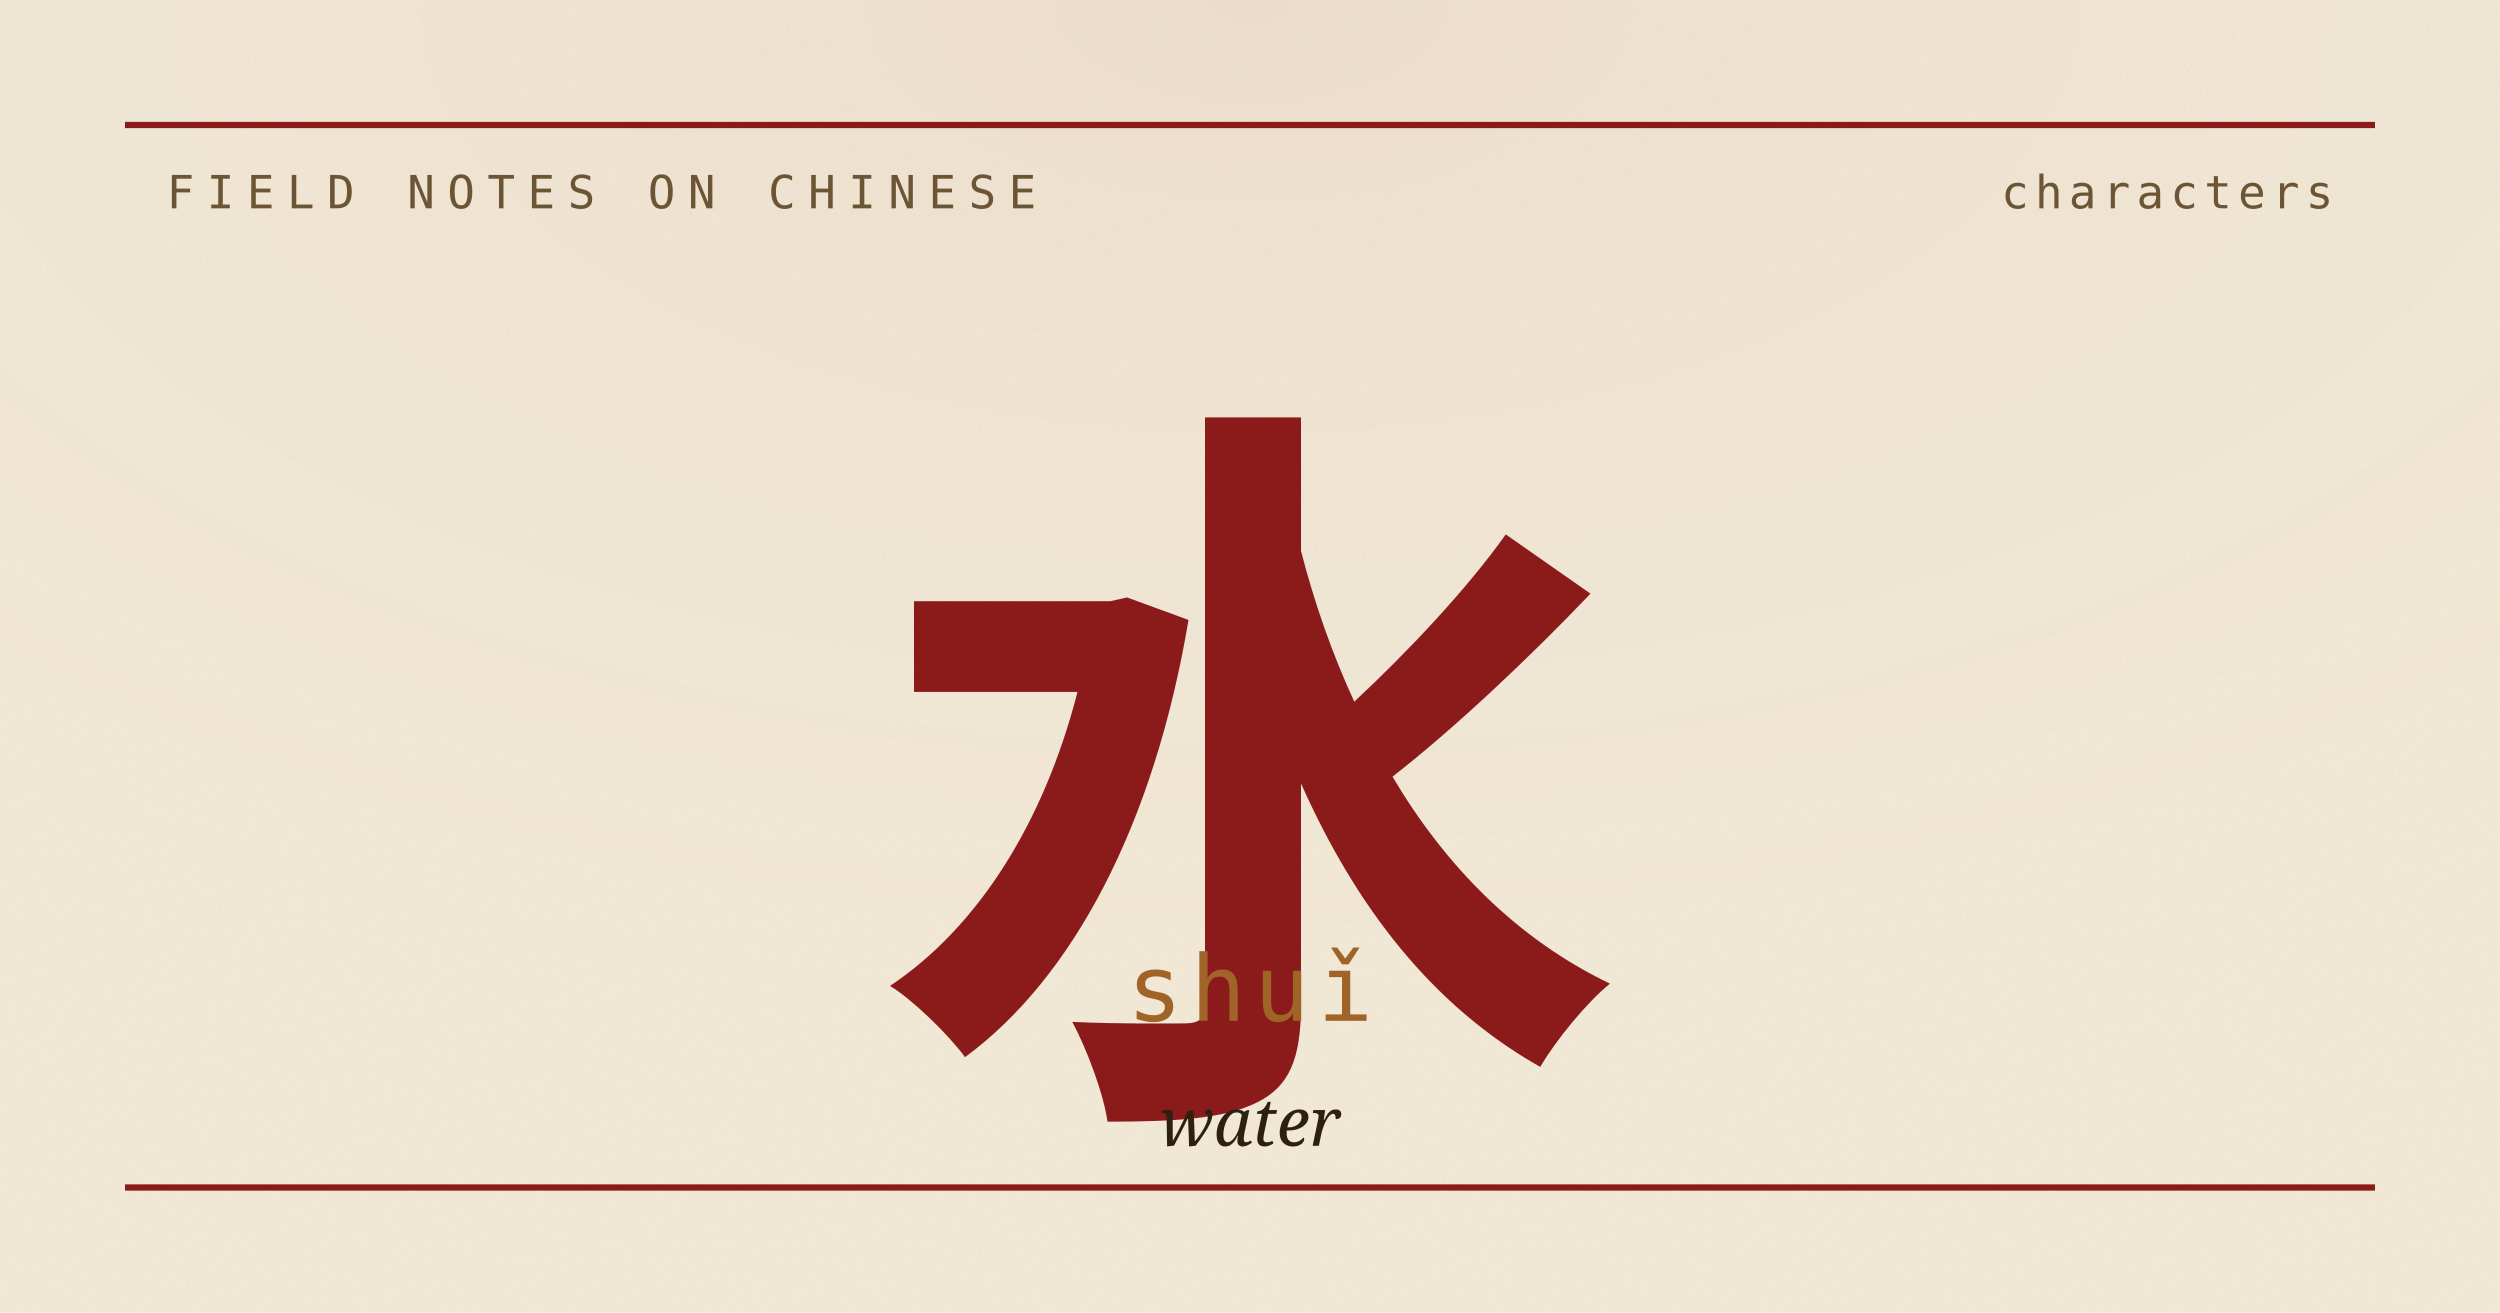
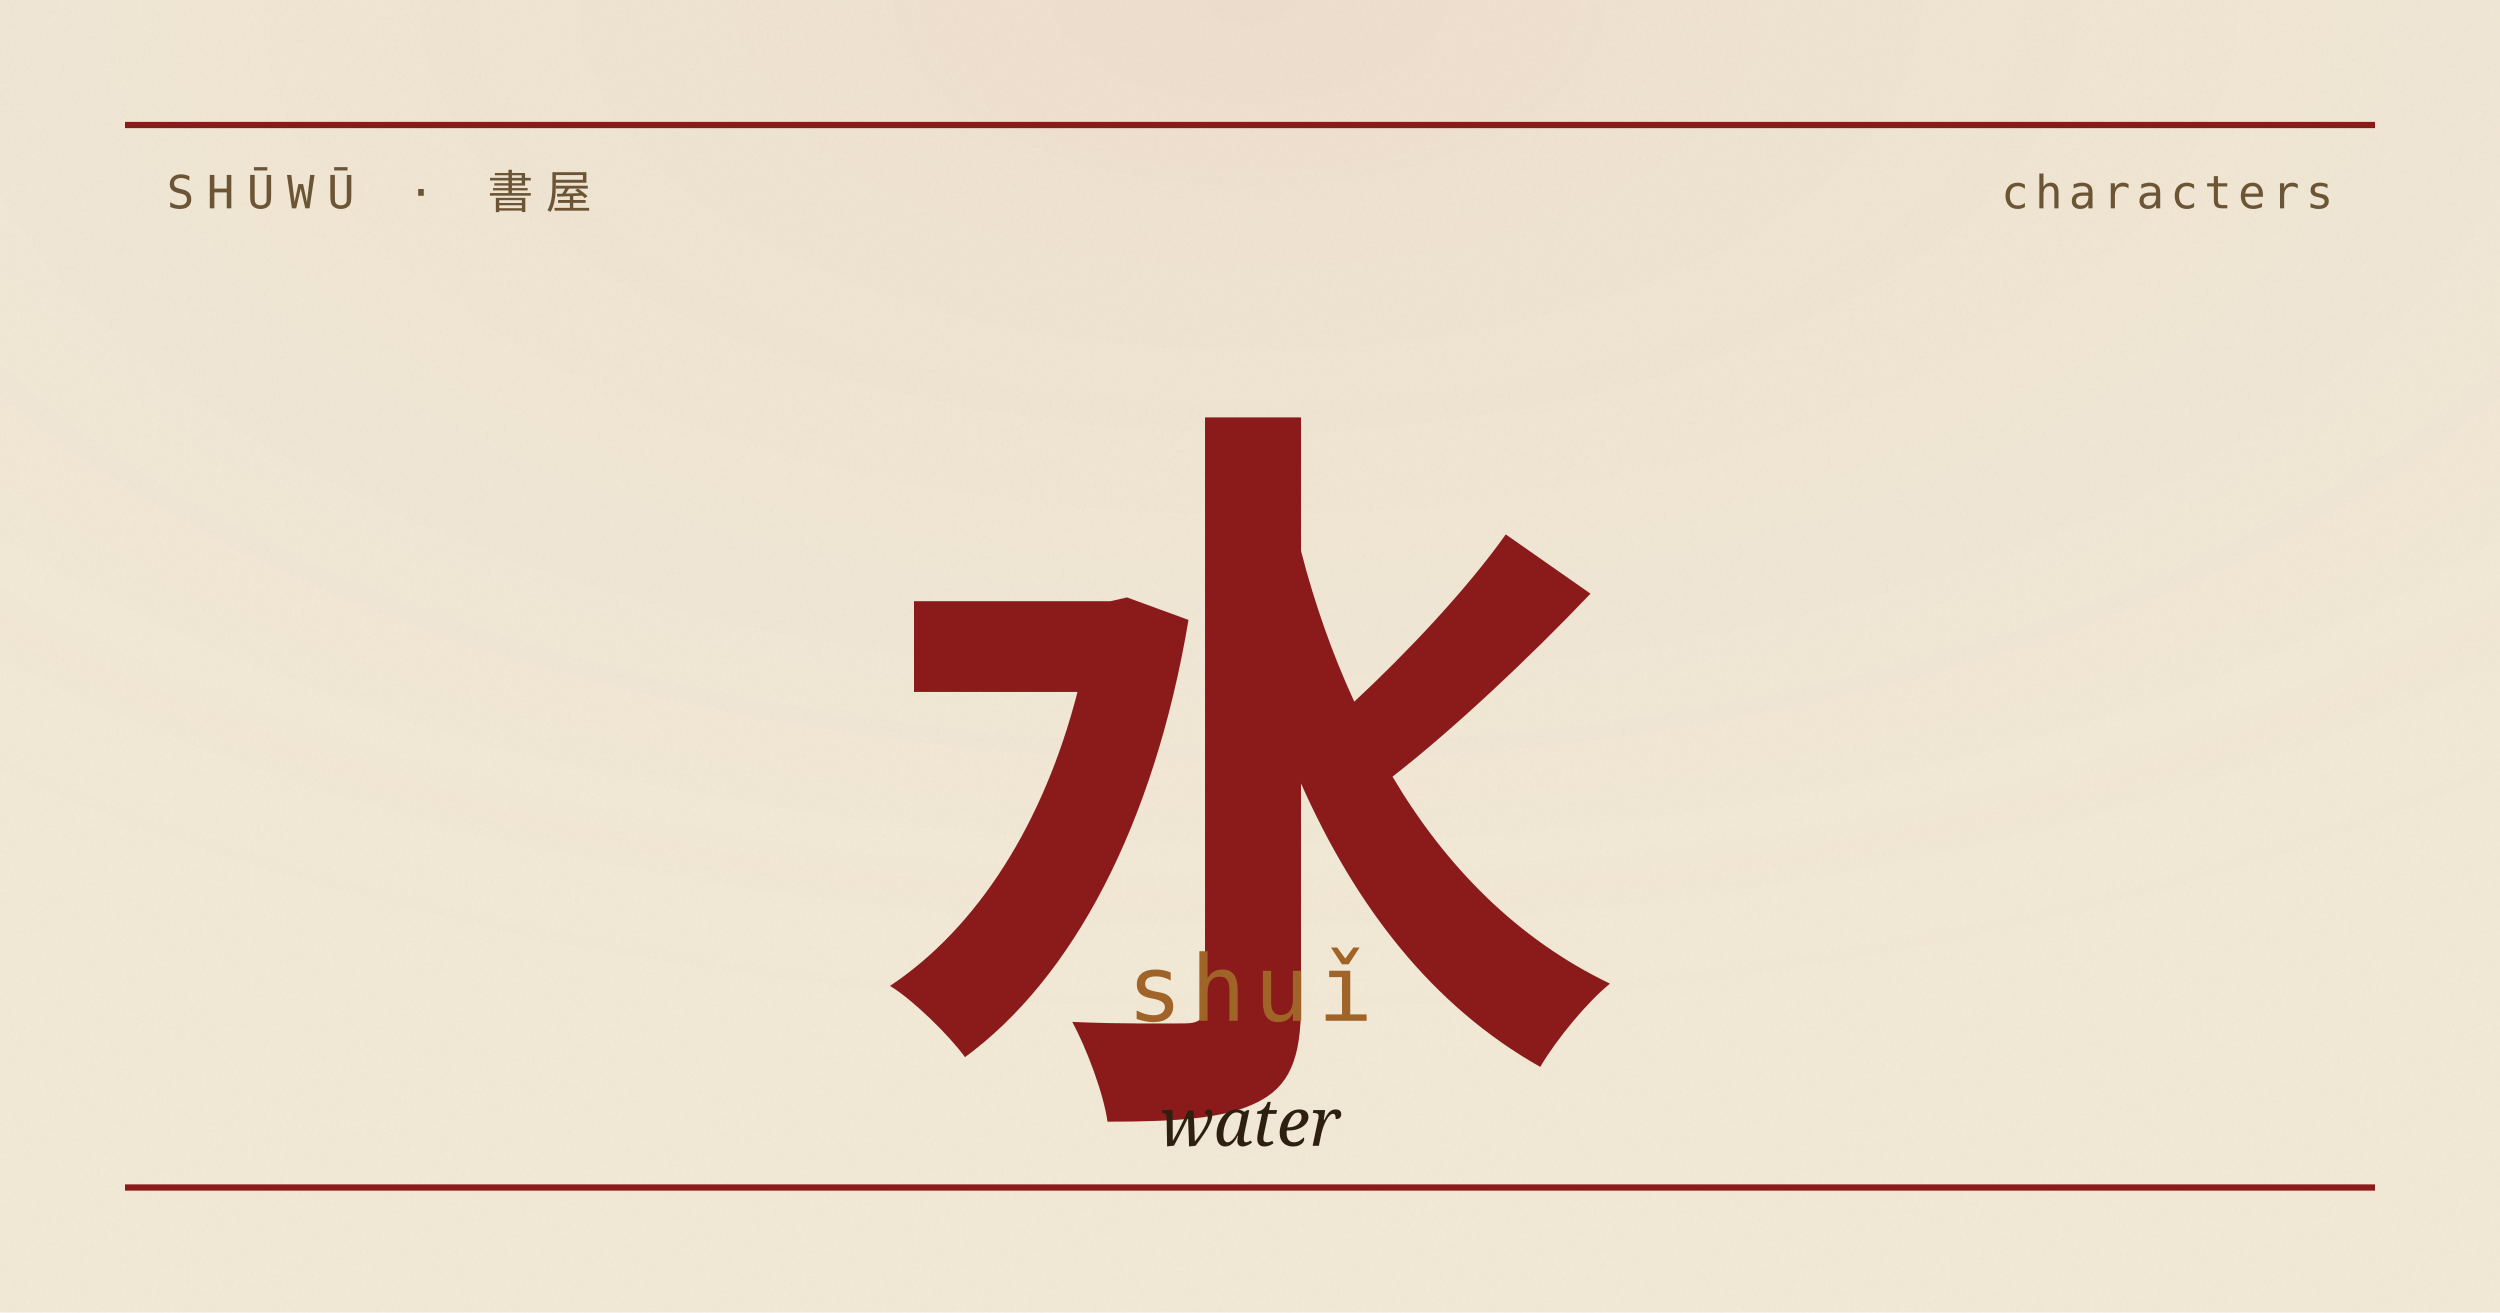
<svg xmlns="http://www.w3.org/2000/svg" viewBox="0 0 1200 630" width="1200" height="630">
  <defs>
    <filter id="paper">
      <feTurbulence type="fractalNoise" baseFrequency="0.65" numOctaves="5" stitchTiles="stitch" />
      <feColorMatrix type="saturate" values="0" />
    </filter>
    <radialGradient id="vignette" cx="50%" cy="0%" r="80%">
      <stop offset="0%" stop-color="#8b1a1a" stop-opacity="0.05" />
      <stop offset="100%" stop-color="#f2e8d5" stop-opacity="0" />
    </radialGradient>
  </defs>
  <rect width="1200" height="630" fill="#f2e8d5" />
  <rect width="1200" height="630" fill="url(#vignette)" />
  <rect width="1200" height="630" filter="url(#paper)" opacity="0.06" />
  <line x1="60" y1="60" x2="1140" y2="60" stroke="#8b1a1a" stroke-width="3" />
  <line x1="60" y1="570" x2="1140" y2="570" stroke="#8b1a1a" stroke-width="3" />
-   <text x="80" y="100" font-family="Inconsolata, monospace" font-size="22" letter-spacing="6" fill="#6b5535" text-transform="uppercase">FIELD NOTES ON CHINESE</text>
+   <text x="80" y="100" font-family="Inconsolata, monospace" font-size="22" letter-spacing="6" fill="#6b5535" text-transform="uppercase">SHŪWŪ · 書屋</text>
  <text x="1120" y="100" font-family="Inconsolata, monospace" font-size="22" letter-spacing="3" fill="#6b5535" text-anchor="end">characters</text>
  <text x="600" y="380" font-family="Noto Serif SC, serif" font-size="360" font-weight="700" fill="#8b1a1a" text-anchor="middle" dominant-baseline="middle">水</text>
  <text x="600" y="490" font-family="Inconsolata, monospace" font-size="44" letter-spacing="4" fill="#a06428" text-anchor="middle">shuǐ</text>
  <text x="600" y="550" font-family="Cormorant Garamond, Georgia, serif" font-style="italic" font-size="32" fill="#2e2010" text-anchor="middle">water</text>
</svg>
